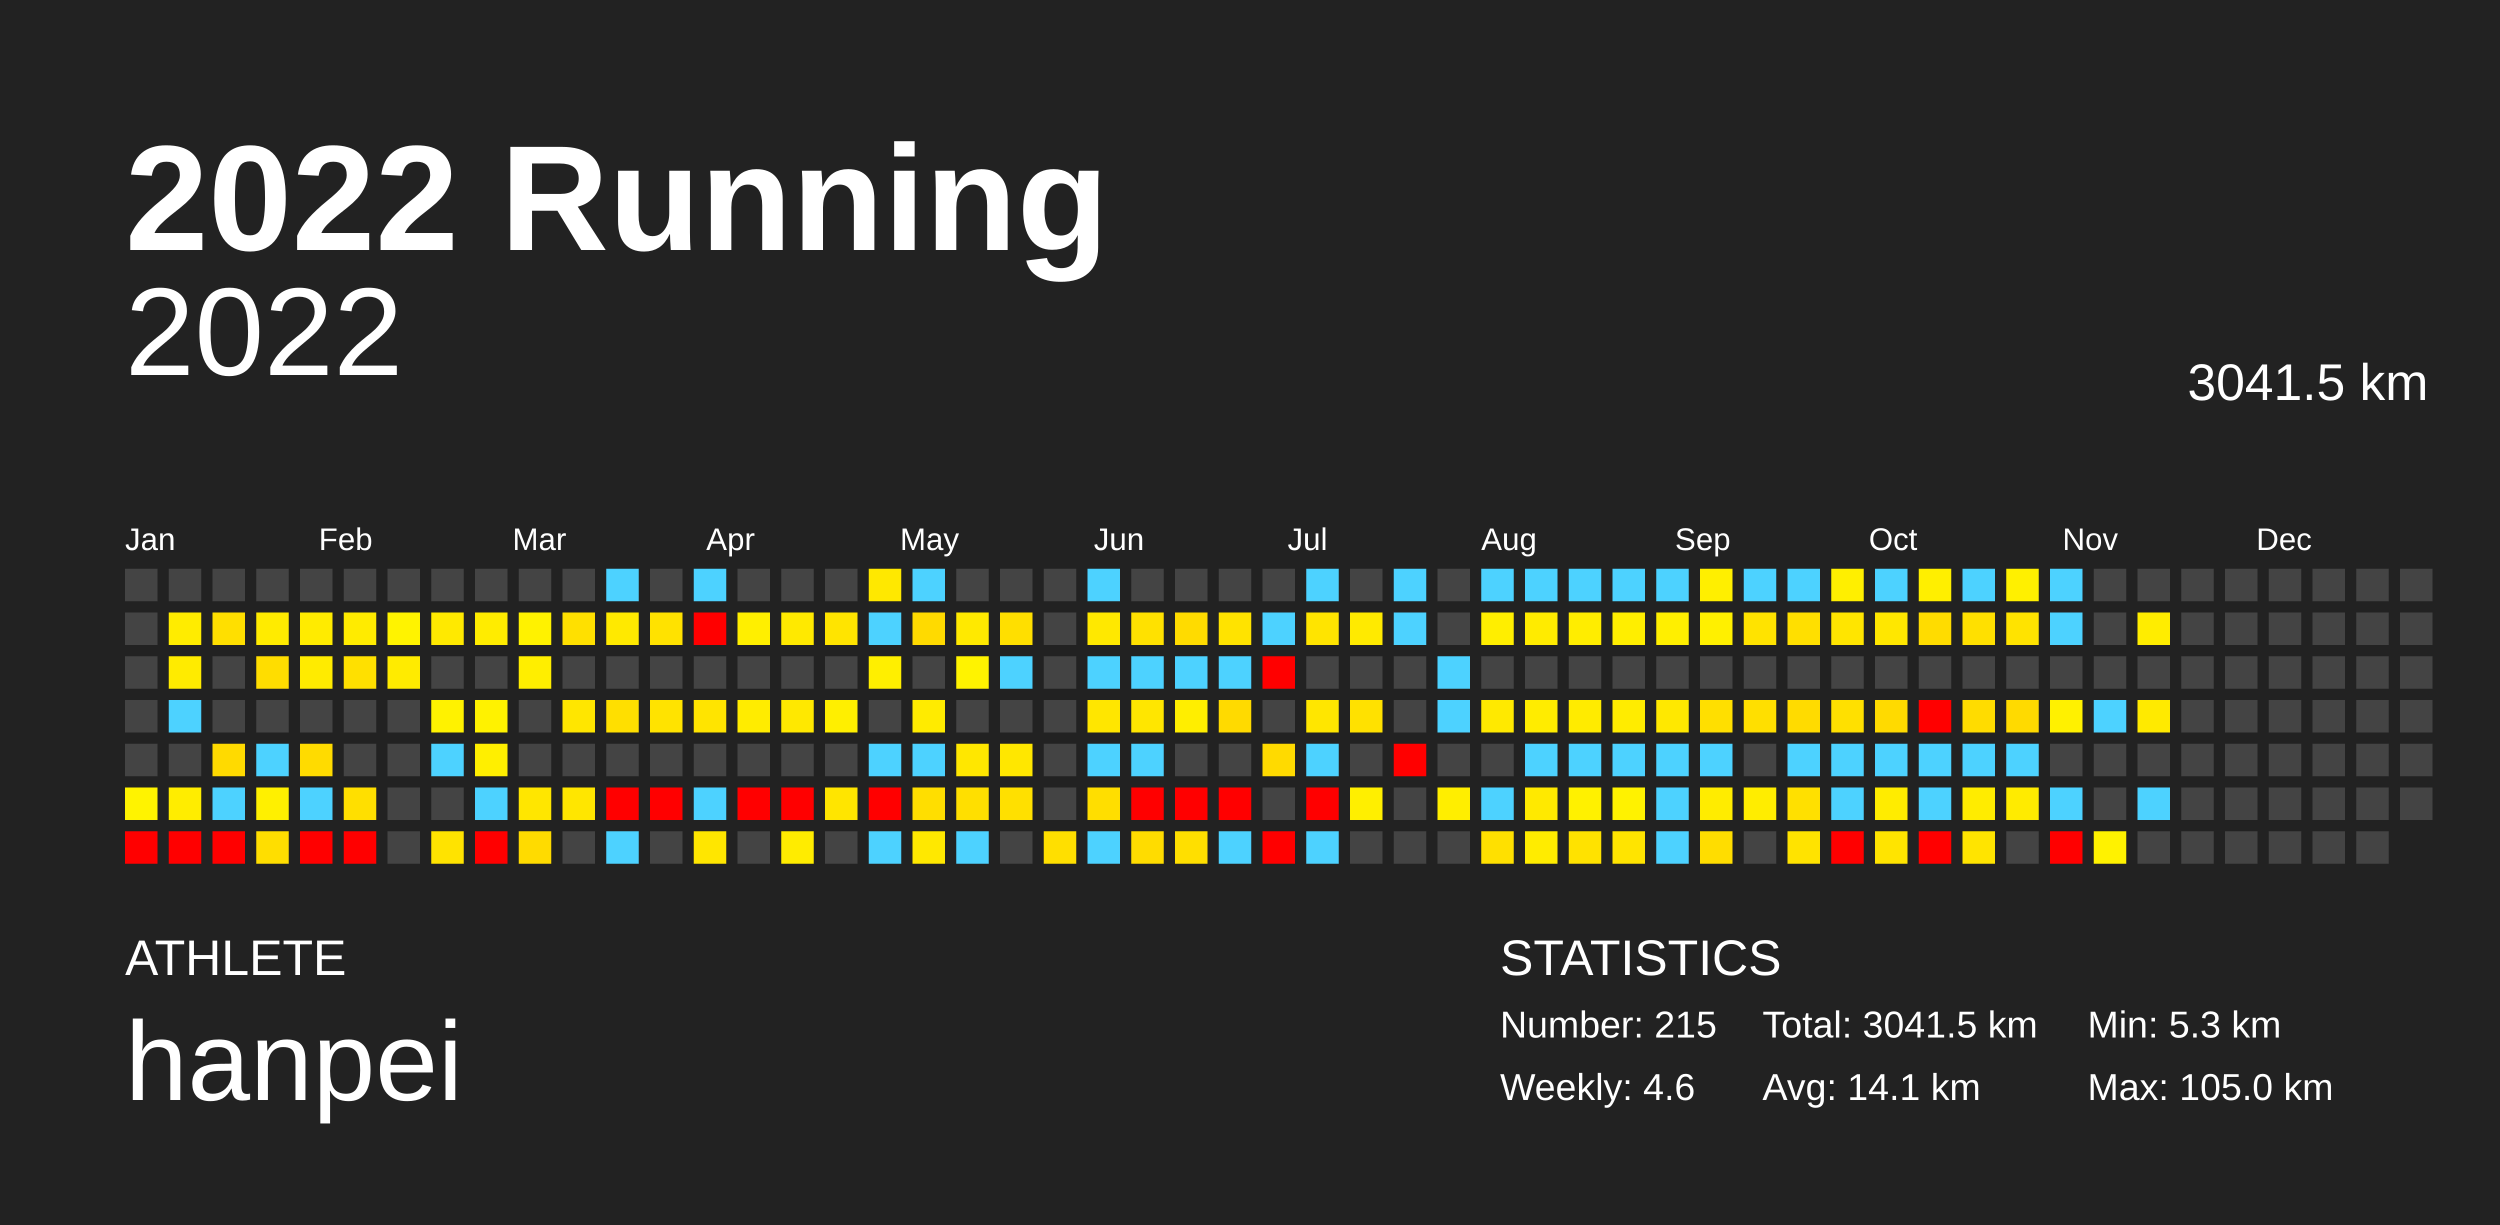
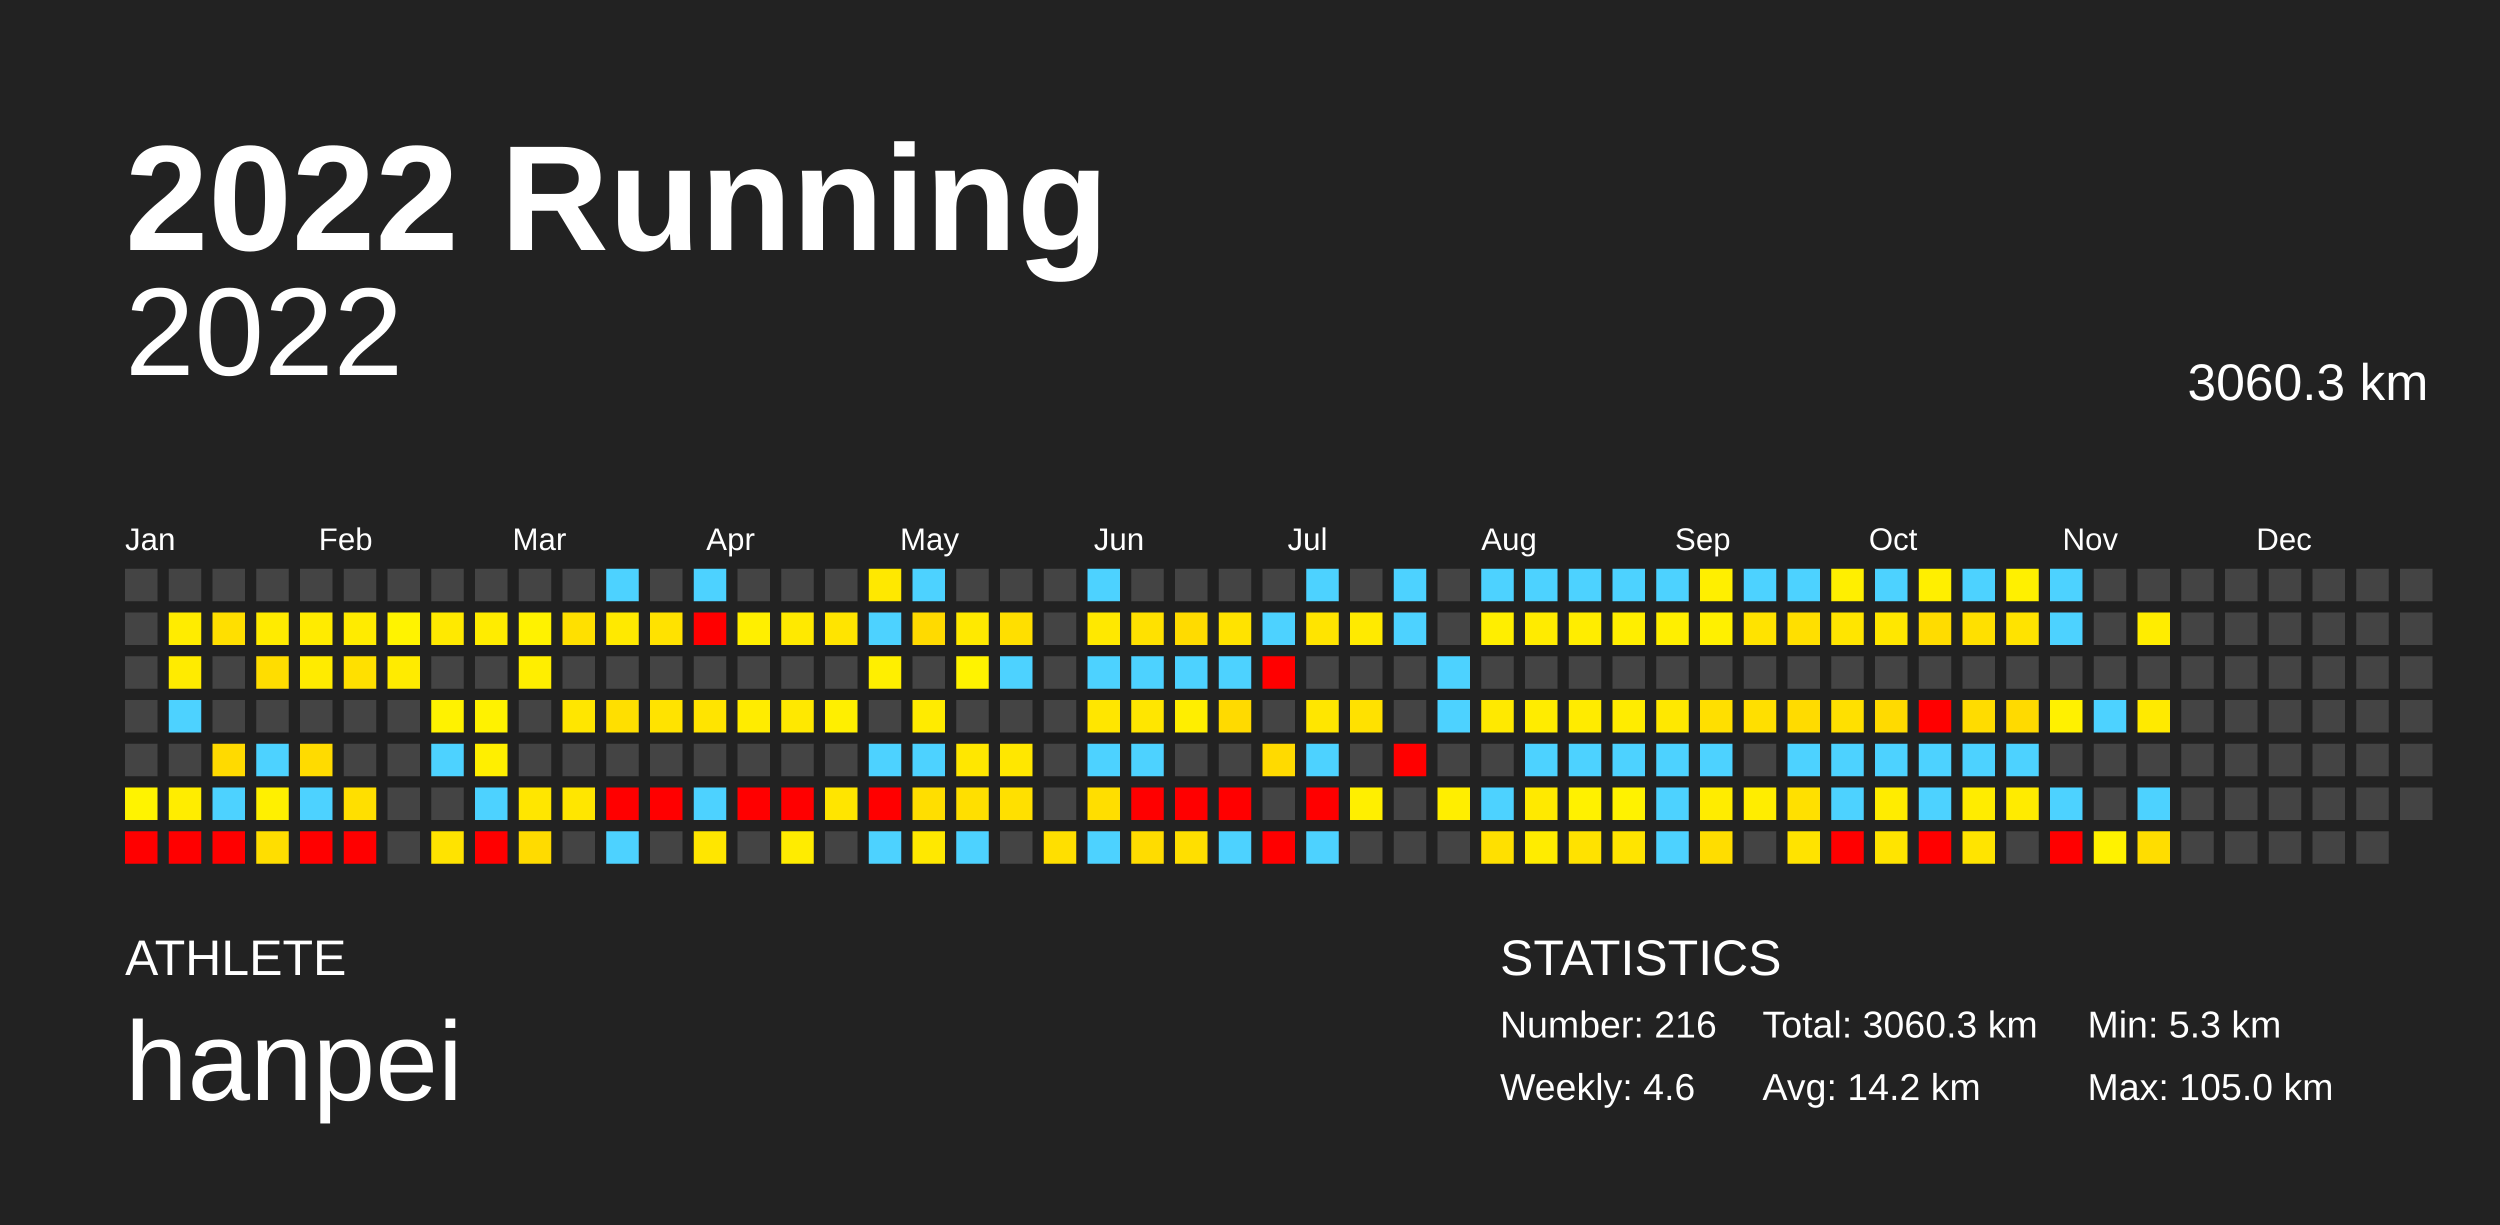
<svg xmlns="http://www.w3.org/2000/svg" baseProfile="full" height="98mm" version="1.1" viewBox="0,0,200,98" width="200mm">
  <defs />
  <rect fill="#222222" height="98" width="200" x="0" y="0" />
  <text fill="#FFFFFF" style="font-size:12px; font-family:Arial; font-weight:bold;" x="10" y="20">2022 Running</text>
  <text fill="#FFFFFF" style="font-size:4px; font-family:Arial" x="10" y="78">ATHLETE</text>
  <text fill="#FFFFFF" style="font-size:9px; font-family:Arial" x="10" y="88">hanpei</text>
  <text fill="#FFFFFF" style="font-size:4px; font-family:Arial" x="120" y="78">STATISTICS</text>
-   <text fill="#FFFFFF" style="font-size:3px; font-family:Arial" x="120" y="83">Number: 215</text>
+   <text fill="#FFFFFF" style="font-size:3px; font-family:Arial" x="120" y="83">Number: 216</text>
  <text fill="#FFFFFF" style="font-size:3px; font-family:Arial" x="120" y="88">Weekly: 4.6</text>
-   <text fill="#FFFFFF" style="font-size:3px; font-family:Arial" x="141" y="83">Total: 3041.5 km</text>
-   <text fill="#FFFFFF" style="font-size:3px; font-family:Arial" x="141" y="88">Avg: 14.1 km</text>
+   <text fill="#FFFFFF" style="font-size:3px; font-family:Arial" x="141" y="83">Total: 3060.3 km</text>
+   <text fill="#FFFFFF" style="font-size:3px; font-family:Arial" x="141" y="88">Avg: 14.2 km</text>
  <text fill="#FFFFFF" style="font-size:3px; font-family:Arial" x="167" y="83">Min: 5.3 km</text>
  <text fill="#FFFFFF" style="font-size:3px; font-family:Arial" x="167" y="88">Max: 105.0 km</text>
  <text alignment-baseline="hanging" fill="#FFFFFF" style="font-size:10.0px; font-family:Arial;" x="10" y="30">2022</text>
-   <text alignment-baseline="hanging" fill="#FFFFFF" style="font-size:4.125px; font-family:Arial;" x="175" y="32">3041.5 km</text>
+   <text alignment-baseline="hanging" fill="#FFFFFF" style="font-size:4.125px; font-family:Arial;" x="175" y="32">3060.3 km</text>
  <text fill="#FFFFFF" style="font-size:2.5px; font-family:Arial" x="10.0" y="44">Jan</text>
  <text fill="#FFFFFF" style="font-size:2.5px; font-family:Arial" x="25.5" y="44">Feb</text>
  <text fill="#FFFFFF" style="font-size:2.5px; font-family:Arial" x="41.0" y="44">Mar</text>
  <text fill="#FFFFFF" style="font-size:2.5px; font-family:Arial" x="56.5" y="44">Apr</text>
  <text fill="#FFFFFF" style="font-size:2.5px; font-family:Arial" x="72.0" y="44">May</text>
  <text fill="#FFFFFF" style="font-size:2.5px; font-family:Arial" x="87.5" y="44">Jun</text>
  <text fill="#FFFFFF" style="font-size:2.5px; font-family:Arial" x="103.0" y="44">Jul</text>
  <text fill="#FFFFFF" style="font-size:2.5px; font-family:Arial" x="118.5" y="44">Aug</text>
  <text fill="#FFFFFF" style="font-size:2.5px; font-family:Arial" x="134.0" y="44">Sep</text>
  <text fill="#FFFFFF" style="font-size:2.5px; font-family:Arial" x="149.5" y="44">Oct</text>
  <text fill="#FFFFFF" style="font-size:2.5px; font-family:Arial" x="165.0" y="44">Nov</text>
  <text fill="#FFFFFF" style="font-size:2.5px; font-family:Arial" x="180.5" y="44">Dec</text>
  <rect fill="#444444" height="2.6" width="2.6" x="10.0" y="45.5" />
  <rect fill="#444444" height="2.6" width="2.6" x="10.0" y="49.0" />
  <rect fill="#444444" height="2.6" width="2.6" x="10.0" y="52.5" />
  <rect fill="#444444" height="2.6" width="2.6" x="10.0" y="56.0" />
  <rect fill="#444444" height="2.6" width="2.6" x="10.0" y="59.5" />
  <rect fill="#fff300" height="2.6" width="2.6" x="10.0" y="63.0" />
  <rect fill="red" height="2.6" width="2.6" x="10.0" y="66.5" />
  <rect fill="#444444" height="2.6" width="2.6" x="13.5" y="45.5" />
  <rect fill="#ffec00" height="2.6" width="2.6" x="13.5" y="49.0" />
  <rect fill="#ffeb00" height="2.6" width="2.6" x="13.5" y="52.5" />
  <rect fill="#4dd2ff" height="2.6" width="2.6" x="13.5" y="56.0" />
  <rect fill="#444444" height="2.6" width="2.6" x="13.5" y="59.5" />
  <rect fill="#ffed00" height="2.6" width="2.6" x="13.5" y="63.0" />
  <rect fill="red" height="2.6" width="2.6" x="13.5" y="66.5" />
  <rect fill="#444444" height="2.6" width="2.6" x="17.0" y="45.5" />
  <rect fill="#ffdf00" height="2.6" width="2.6" x="17.0" y="49.0" />
  <rect fill="#444444" height="2.6" width="2.6" x="17.0" y="52.5" />
  <rect fill="#444444" height="2.6" width="2.6" x="17.0" y="56.0" />
  <rect fill="#ffda00" height="2.6" width="2.6" x="17.0" y="59.5" />
  <rect fill="#4dd2ff" height="2.6" width="2.6" x="17.0" y="63.0" />
  <rect fill="red" height="2.6" width="2.6" x="17.0" y="66.5" />
  <rect fill="#444444" height="2.6" width="2.6" x="20.5" y="45.5" />
  <rect fill="#ffeb00" height="2.6" width="2.6" x="20.5" y="49.0" />
  <rect fill="#ffdd00" height="2.6" width="2.6" x="20.5" y="52.5" />
  <rect fill="#444444" height="2.6" width="2.6" x="20.5" y="56.0" />
  <rect fill="#4dd2ff" height="2.6" width="2.6" x="20.5" y="59.5" />
  <rect fill="#fff000" height="2.6" width="2.6" x="20.5" y="63.0" />
  <rect fill="#ffde00" height="2.6" width="2.6" x="20.5" y="66.5" />
  <rect fill="#444444" height="2.6" width="2.6" x="24.0" y="45.5" />
  <rect fill="#ffeb00" height="2.6" width="2.6" x="24.0" y="49.0" />
  <rect fill="#ffeb00" height="2.6" width="2.6" x="24.0" y="52.5" />
  <rect fill="#444444" height="2.6" width="2.6" x="24.0" y="56.0" />
  <rect fill="#ffdb00" height="2.6" width="2.6" x="24.0" y="59.5" />
  <rect fill="#4dd2ff" height="2.6" width="2.6" x="24.0" y="63.0" />
  <rect fill="red" height="2.6" width="2.6" x="24.0" y="66.5" />
  <rect fill="#444444" height="2.6" width="2.6" x="27.5" y="45.5" />
  <rect fill="#ffeb00" height="2.6" width="2.6" x="27.5" y="49.0" />
  <rect fill="#ffe000" height="2.6" width="2.6" x="27.5" y="52.5" />
  <rect fill="#444444" height="2.6" width="2.6" x="27.5" y="56.0" />
  <rect fill="#444444" height="2.6" width="2.6" x="27.5" y="59.5" />
  <rect fill="#ffdf00" height="2.6" width="2.6" x="27.5" y="63.0" />
  <rect fill="red" height="2.6" width="2.6" x="27.5" y="66.5" />
  <rect fill="#444444" height="2.6" width="2.6" x="31.0" y="45.5" />
  <rect fill="#fff300" height="2.6" width="2.6" x="31.0" y="49.0" />
  <rect fill="#ffeb00" height="2.6" width="2.6" x="31.0" y="52.5" />
  <rect fill="#444444" height="2.6" width="2.6" x="31.0" y="56.0" />
  <rect fill="#444444" height="2.6" width="2.6" x="31.0" y="59.5" />
  <rect fill="#444444" height="2.6" width="2.6" x="31.0" y="63.0" />
  <rect fill="#444444" height="2.6" width="2.6" x="31.0" y="66.5" />
  <rect fill="#444444" height="2.6" width="2.6" x="34.5" y="45.5" />
  <rect fill="#ffe900" height="2.6" width="2.6" x="34.5" y="49.0" />
  <rect fill="#444444" height="2.6" width="2.6" x="34.5" y="52.5" />
  <rect fill="#fff200" height="2.6" width="2.6" x="34.5" y="56.0" />
  <rect fill="#4dd2ff" height="2.6" width="2.6" x="34.5" y="59.5" />
  <rect fill="#444444" height="2.6" width="2.6" x="34.5" y="63.0" />
  <rect fill="#ffe300" height="2.6" width="2.6" x="34.5" y="66.5" />
  <rect fill="#444444" height="2.6" width="2.6" x="38.0" y="45.5" />
  <rect fill="#ffec00" height="2.6" width="2.6" x="38.0" y="49.0" />
  <rect fill="#444444" height="2.6" width="2.6" x="38.0" y="52.5" />
  <rect fill="#fff200" height="2.6" width="2.6" x="38.0" y="56.0" />
  <rect fill="#ffef00" height="2.6" width="2.6" x="38.0" y="59.5" />
  <rect fill="#4dd2ff" height="2.6" width="2.6" x="38.0" y="63.0" />
  <rect fill="red" height="2.6" width="2.6" x="38.0" y="66.5" />
  <rect fill="#444444" height="2.6" width="2.6" x="41.5" y="45.5" />
  <rect fill="#fff200" height="2.6" width="2.6" x="41.5" y="49.0" />
  <rect fill="#ffee00" height="2.6" width="2.6" x="41.5" y="52.5" />
  <rect fill="#444444" height="2.6" width="2.6" x="41.5" y="56.0" />
  <rect fill="#444444" height="2.6" width="2.6" x="41.5" y="59.5" />
  <rect fill="#ffe600" height="2.6" width="2.6" x="41.5" y="63.0" />
  <rect fill="#ffdb00" height="2.6" width="2.6" x="41.5" y="66.5" />
  <rect fill="#444444" height="2.6" width="2.6" x="45.0" y="45.5" />
  <rect fill="#ffe000" height="2.6" width="2.6" x="45.0" y="49.0" />
  <rect fill="#444444" height="2.6" width="2.6" x="45.0" y="52.5" />
  <rect fill="#ffe600" height="2.6" width="2.6" x="45.0" y="56.0" />
  <rect fill="#444444" height="2.6" width="2.6" x="45.0" y="59.5" />
  <rect fill="#ffe600" height="2.6" width="2.6" x="45.0" y="63.0" />
  <rect fill="#444444" height="2.6" width="2.6" x="45.0" y="66.5" />
  <rect fill="#4dd2ff" height="2.6" width="2.6" x="48.5" y="45.5" />
  <rect fill="#ffe900" height="2.6" width="2.6" x="48.5" y="49.0" />
  <rect fill="#444444" height="2.6" width="2.6" x="48.5" y="52.5" />
  <rect fill="#ffdf00" height="2.6" width="2.6" x="48.5" y="56.0" />
  <rect fill="#444444" height="2.6" width="2.6" x="48.5" y="59.5" />
  <rect fill="red" height="2.6" width="2.6" x="48.5" y="63.0" />
  <rect fill="#4dd2ff" height="2.6" width="2.6" x="48.5" y="66.5" />
  <rect fill="#444444" height="2.6" width="2.6" x="52.0" y="45.5" />
  <rect fill="#ffe200" height="2.6" width="2.6" x="52.0" y="49.0" />
  <rect fill="#444444" height="2.6" width="2.6" x="52.0" y="52.5" />
  <rect fill="#ffe300" height="2.6" width="2.6" x="52.0" y="56.0" />
  <rect fill="#444444" height="2.6" width="2.6" x="52.0" y="59.5" />
  <rect fill="red" height="2.6" width="2.6" x="52.0" y="63.0" />
  <rect fill="#444444" height="2.6" width="2.6" x="52.0" y="66.5" />
  <rect fill="#4dd2ff" height="2.6" width="2.6" x="55.5" y="45.5" />
  <rect fill="red" height="2.6" width="2.6" x="55.5" y="49.0" />
  <rect fill="#444444" height="2.6" width="2.6" x="55.5" y="52.5" />
  <rect fill="#ffe400" height="2.6" width="2.6" x="55.5" y="56.0" />
  <rect fill="#444444" height="2.6" width="2.6" x="55.5" y="59.5" />
  <rect fill="#4dd2ff" height="2.6" width="2.6" x="55.5" y="63.0" />
  <rect fill="#ffe600" height="2.6" width="2.6" x="55.5" y="66.5" />
  <rect fill="#444444" height="2.6" width="2.6" x="59.0" y="45.5" />
  <rect fill="#ffef00" height="2.6" width="2.6" x="59.0" y="49.0" />
  <rect fill="#444444" height="2.6" width="2.6" x="59.0" y="52.5" />
  <rect fill="#ffec00" height="2.6" width="2.6" x="59.0" y="56.0" />
  <rect fill="#444444" height="2.6" width="2.6" x="59.0" y="59.5" />
  <rect fill="red" height="2.6" width="2.6" x="59.0" y="63.0" />
  <rect fill="#444444" height="2.6" width="2.6" x="59.0" y="66.5" />
  <rect fill="#444444" height="2.6" width="2.6" x="62.5" y="45.5" />
  <rect fill="#ffe900" height="2.6" width="2.6" x="62.5" y="49.0" />
  <rect fill="#444444" height="2.6" width="2.6" x="62.5" y="52.5" />
  <rect fill="#ffe800" height="2.6" width="2.6" x="62.5" y="56.0" />
  <rect fill="#444444" height="2.6" width="2.6" x="62.5" y="59.5" />
  <rect fill="red" height="2.6" width="2.6" x="62.5" y="63.0" />
  <rect fill="#ffec00" height="2.6" width="2.6" x="62.5" y="66.5" />
  <rect fill="#444444" height="2.6" width="2.6" x="66.0" y="45.5" />
  <rect fill="#ffe400" height="2.6" width="2.6" x="66.0" y="49.0" />
  <rect fill="#444444" height="2.6" width="2.6" x="66.0" y="52.5" />
  <rect fill="#ffef00" height="2.6" width="2.6" x="66.0" y="56.0" />
  <rect fill="#444444" height="2.6" width="2.6" x="66.0" y="59.5" />
  <rect fill="#ffe500" height="2.6" width="2.6" x="66.0" y="63.0" />
  <rect fill="#444444" height="2.6" width="2.6" x="66.0" y="66.5" />
  <rect fill="#ffe800" height="2.6" width="2.6" x="69.5" y="45.5" />
  <rect fill="#4dd2ff" height="2.6" width="2.6" x="69.5" y="49.0" />
  <rect fill="#ffef00" height="2.6" width="2.6" x="69.5" y="52.5" />
  <rect fill="#444444" height="2.6" width="2.6" x="69.5" y="56.0" />
  <rect fill="#4dd2ff" height="2.6" width="2.6" x="69.5" y="59.5" />
  <rect fill="red" height="2.6" width="2.6" x="69.5" y="63.0" />
  <rect fill="#4dd2ff" height="2.6" width="2.6" x="69.5" y="66.5" />
  <rect fill="#4dd2ff" height="2.6" width="2.6" x="73.0" y="45.5" />
  <rect fill="#ffda00" height="2.6" width="2.6" x="73.0" y="49.0" />
  <rect fill="#444444" height="2.6" width="2.6" x="73.0" y="52.5" />
  <rect fill="#ffeb00" height="2.6" width="2.6" x="73.0" y="56.0" />
  <rect fill="#4dd2ff" height="2.6" width="2.6" x="73.0" y="59.5" />
  <rect fill="#ffde00" height="2.6" width="2.6" x="73.0" y="63.0" />
  <rect fill="#ffe800" height="2.6" width="2.6" x="73.0" y="66.5" />
  <rect fill="#444444" height="2.6" width="2.6" x="76.5" y="45.5" />
  <rect fill="#ffe900" height="2.6" width="2.6" x="76.5" y="49.0" />
  <rect fill="#fff300" height="2.6" width="2.6" x="76.5" y="52.5" />
  <rect fill="#444444" height="2.6" width="2.6" x="76.5" y="56.0" />
  <rect fill="#ffe700" height="2.6" width="2.6" x="76.5" y="59.5" />
  <rect fill="#ffdf00" height="2.6" width="2.6" x="76.5" y="63.0" />
  <rect fill="#4dd2ff" height="2.6" width="2.6" x="76.5" y="66.5" />
  <rect fill="#444444" height="2.6" width="2.6" x="80.0" y="45.5" />
  <rect fill="#ffdf00" height="2.6" width="2.6" x="80.0" y="49.0" />
  <rect fill="#4dd2ff" height="2.6" width="2.6" x="80.0" y="52.5" />
  <rect fill="#444444" height="2.6" width="2.6" x="80.0" y="56.0" />
  <rect fill="#ffe700" height="2.6" width="2.6" x="80.0" y="59.5" />
  <rect fill="#ffe000" height="2.6" width="2.6" x="80.0" y="63.0" />
  <rect fill="#444444" height="2.6" width="2.6" x="80.0" y="66.5" />
  <rect fill="#444444" height="2.6" width="2.6" x="83.5" y="45.5" />
  <rect fill="#444444" height="2.6" width="2.6" x="83.5" y="49.0" />
  <rect fill="#444444" height="2.6" width="2.6" x="83.5" y="52.5" />
  <rect fill="#444444" height="2.6" width="2.6" x="83.5" y="56.0" />
  <rect fill="#444444" height="2.6" width="2.6" x="83.5" y="59.5" />
  <rect fill="#444444" height="2.6" width="2.6" x="83.5" y="63.0" />
  <rect fill="#ffdf00" height="2.6" width="2.6" x="83.5" y="66.5" />
  <rect fill="#4dd2ff" height="2.6" width="2.6" x="87.0" y="45.5" />
  <rect fill="#ffe800" height="2.6" width="2.6" x="87.0" y="49.0" />
  <rect fill="#4dd2ff" height="2.6" width="2.6" x="87.0" y="52.5" />
  <rect fill="#ffe600" height="2.6" width="2.6" x="87.0" y="56.0" />
  <rect fill="#4dd2ff" height="2.6" width="2.6" x="87.0" y="59.5" />
  <rect fill="#ffde00" height="2.6" width="2.6" x="87.0" y="63.0" />
  <rect fill="#4dd2ff" height="2.6" width="2.6" x="87.0" y="66.5" />
  <rect fill="#444444" height="2.6" width="2.6" x="90.5" y="45.5" />
  <rect fill="#ffe100" height="2.6" width="2.6" x="90.5" y="49.0" />
  <rect fill="#4dd2ff" height="2.6" width="2.6" x="90.5" y="52.5" />
  <rect fill="#ffe600" height="2.6" width="2.6" x="90.5" y="56.0" />
  <rect fill="#4dd2ff" height="2.6" width="2.6" x="90.5" y="59.5" />
  <rect fill="red" height="2.6" width="2.6" x="90.5" y="63.0" />
  <rect fill="#ffdc00" height="2.6" width="2.6" x="90.5" y="66.5" />
  <rect fill="#444444" height="2.6" width="2.6" x="94.0" y="45.5" />
  <rect fill="#ffdb00" height="2.6" width="2.6" x="94.0" y="49.0" />
  <rect fill="#4dd2ff" height="2.6" width="2.6" x="94.0" y="52.5" />
  <rect fill="#ffee00" height="2.6" width="2.6" x="94.0" y="56.0" />
  <rect fill="#444444" height="2.6" width="2.6" x="94.0" y="59.5" />
  <rect fill="red" height="2.6" width="2.6" x="94.0" y="63.0" />
  <rect fill="#ffdf00" height="2.6" width="2.6" x="94.0" y="66.5" />
  <rect fill="#444444" height="2.6" width="2.6" x="97.5" y="45.5" />
  <rect fill="#ffe300" height="2.6" width="2.6" x="97.5" y="49.0" />
  <rect fill="#4dd2ff" height="2.6" width="2.6" x="97.5" y="52.5" />
  <rect fill="#ffda00" height="2.6" width="2.6" x="97.5" y="56.0" />
  <rect fill="#444444" height="2.6" width="2.6" x="97.5" y="59.5" />
  <rect fill="red" height="2.6" width="2.6" x="97.5" y="63.0" />
  <rect fill="#4dd2ff" height="2.6" width="2.6" x="97.5" y="66.5" />
  <rect fill="#444444" height="2.6" width="2.6" x="101.0" y="45.5" />
  <rect fill="#4dd2ff" height="2.6" width="2.6" x="101.0" y="49.0" />
  <rect fill="red" height="2.6" width="2.6" x="101.0" y="52.5" />
  <rect fill="#444444" height="2.6" width="2.6" x="101.0" y="56.0" />
  <rect fill="#ffda00" height="2.6" width="2.6" x="101.0" y="59.5" />
  <rect fill="#444444" height="2.6" width="2.6" x="101.0" y="63.0" />
  <rect fill="red" height="2.6" width="2.6" x="101.0" y="66.5" />
  <rect fill="#4dd2ff" height="2.6" width="2.6" x="104.5" y="45.5" />
  <rect fill="#ffe400" height="2.6" width="2.6" x="104.5" y="49.0" />
  <rect fill="#444444" height="2.6" width="2.6" x="104.5" y="52.5" />
  <rect fill="#ffe600" height="2.6" width="2.6" x="104.5" y="56.0" />
  <rect fill="#4dd2ff" height="2.6" width="2.6" x="104.5" y="59.5" />
  <rect fill="red" height="2.6" width="2.6" x="104.5" y="63.0" />
  <rect fill="#4dd2ff" height="2.6" width="2.6" x="104.5" y="66.5" />
  <rect fill="#444444" height="2.6" width="2.6" x="108.0" y="45.5" />
  <rect fill="#ffea00" height="2.6" width="2.6" x="108.0" y="49.0" />
  <rect fill="#444444" height="2.6" width="2.6" x="108.0" y="52.5" />
  <rect fill="#ffe100" height="2.6" width="2.6" x="108.0" y="56.0" />
  <rect fill="#444444" height="2.6" width="2.6" x="108.0" y="59.5" />
  <rect fill="#ffef00" height="2.6" width="2.6" x="108.0" y="63.0" />
  <rect fill="#444444" height="2.6" width="2.6" x="108.0" y="66.5" />
  <rect fill="#4dd2ff" height="2.6" width="2.6" x="111.5" y="45.5" />
  <rect fill="#4dd2ff" height="2.6" width="2.6" x="111.5" y="49.0" />
  <rect fill="#444444" height="2.6" width="2.6" x="111.5" y="52.5" />
  <rect fill="#444444" height="2.6" width="2.6" x="111.5" y="56.0" />
  <rect fill="red" height="2.6" width="2.6" x="111.5" y="59.5" />
  <rect fill="#444444" height="2.6" width="2.6" x="111.5" y="63.0" />
  <rect fill="#444444" height="2.6" width="2.6" x="111.5" y="66.5" />
  <rect fill="#444444" height="2.6" width="2.6" x="115.0" y="45.5" />
  <rect fill="#444444" height="2.6" width="2.6" x="115.0" y="49.0" />
  <rect fill="#4dd2ff" height="2.6" width="2.6" x="115.0" y="52.5" />
  <rect fill="#4dd2ff" height="2.6" width="2.6" x="115.0" y="56.0" />
  <rect fill="#444444" height="2.6" width="2.6" x="115.0" y="59.5" />
  <rect fill="#ffee00" height="2.6" width="2.6" x="115.0" y="63.0" />
  <rect fill="#444444" height="2.6" width="2.6" x="115.0" y="66.5" />
  <rect fill="#4dd2ff" height="2.6" width="2.6" x="118.5" y="45.5" />
  <rect fill="#ffee00" height="2.6" width="2.6" x="118.5" y="49.0" />
  <rect fill="#444444" height="2.6" width="2.6" x="118.5" y="52.5" />
  <rect fill="#ffe900" height="2.6" width="2.6" x="118.5" y="56.0" />
  <rect fill="#444444" height="2.6" width="2.6" x="118.5" y="59.5" />
  <rect fill="#4dd2ff" height="2.6" width="2.6" x="118.5" y="63.0" />
  <rect fill="#ffe000" height="2.6" width="2.6" x="118.5" y="66.5" />
  <rect fill="#4dd2ff" height="2.6" width="2.6" x="122.0" y="45.5" />
  <rect fill="#ffeb00" height="2.6" width="2.6" x="122.0" y="49.0" />
  <rect fill="#444444" height="2.6" width="2.6" x="122.0" y="52.5" />
  <rect fill="#ffec00" height="2.6" width="2.6" x="122.0" y="56.0" />
  <rect fill="#4dd2ff" height="2.6" width="2.6" x="122.0" y="59.5" />
  <rect fill="#ffe900" height="2.6" width="2.6" x="122.0" y="63.0" />
  <rect fill="#ffec00" height="2.6" width="2.6" x="122.0" y="66.5" />
  <rect fill="#4dd2ff" height="2.6" width="2.6" x="125.5" y="45.5" />
  <rect fill="#ffed00" height="2.6" width="2.6" x="125.5" y="49.0" />
  <rect fill="#444444" height="2.6" width="2.6" x="125.5" y="52.5" />
  <rect fill="#ffeb00" height="2.6" width="2.6" x="125.5" y="56.0" />
  <rect fill="#4dd2ff" height="2.6" width="2.6" x="125.5" y="59.5" />
  <rect fill="#fff100" height="2.6" width="2.6" x="125.5" y="63.0" />
  <rect fill="#ffe200" height="2.6" width="2.6" x="125.5" y="66.5" />
  <rect fill="#4dd2ff" height="2.6" width="2.6" x="129.0" y="45.5" />
  <rect fill="#ffee00" height="2.6" width="2.6" x="129.0" y="49.0" />
  <rect fill="#444444" height="2.6" width="2.6" x="129.0" y="52.5" />
  <rect fill="#ffec00" height="2.6" width="2.6" x="129.0" y="56.0" />
  <rect fill="#4dd2ff" height="2.6" width="2.6" x="129.0" y="59.5" />
  <rect fill="#fff200" height="2.6" width="2.6" x="129.0" y="63.0" />
  <rect fill="#ffe400" height="2.6" width="2.6" x="129.0" y="66.5" />
  <rect fill="#4dd2ff" height="2.6" width="2.6" x="132.5" y="45.5" />
  <rect fill="#ffef00" height="2.6" width="2.6" x="132.5" y="49.0" />
  <rect fill="#444444" height="2.6" width="2.6" x="132.5" y="52.5" />
  <rect fill="#ffe800" height="2.6" width="2.6" x="132.5" y="56.0" />
  <rect fill="#4dd2ff" height="2.6" width="2.6" x="132.5" y="59.5" />
  <rect fill="#4dd2ff" height="2.6" width="2.6" x="132.5" y="63.0" />
  <rect fill="#4dd2ff" height="2.6" width="2.6" x="132.5" y="66.5" />
  <rect fill="#ffef00" height="2.6" width="2.6" x="136.0" y="45.5" />
  <rect fill="#fff000" height="2.6" width="2.6" x="136.0" y="49.0" />
  <rect fill="#444444" height="2.6" width="2.6" x="136.0" y="52.5" />
  <rect fill="#ffdf00" height="2.6" width="2.6" x="136.0" y="56.0" />
  <rect fill="#4dd2ff" height="2.6" width="2.6" x="136.0" y="59.5" />
  <rect fill="#ffec00" height="2.6" width="2.6" x="136.0" y="63.0" />
  <rect fill="#ffdd00" height="2.6" width="2.6" x="136.0" y="66.5" />
  <rect fill="#4dd2ff" height="2.6" width="2.6" x="139.5" y="45.5" />
  <rect fill="#ffe300" height="2.6" width="2.6" x="139.5" y="49.0" />
  <rect fill="#444444" height="2.6" width="2.6" x="139.5" y="52.5" />
  <rect fill="#ffdf00" height="2.6" width="2.6" x="139.5" y="56.0" />
  <rect fill="#444444" height="2.6" width="2.6" x="139.5" y="59.5" />
  <rect fill="#ffed00" height="2.6" width="2.6" x="139.5" y="63.0" />
  <rect fill="#444444" height="2.6" width="2.6" x="139.5" y="66.5" />
  <rect fill="#4dd2ff" height="2.6" width="2.6" x="143.0" y="45.5" />
  <rect fill="#ffdf00" height="2.6" width="2.6" x="143.0" y="49.0" />
  <rect fill="#444444" height="2.6" width="2.6" x="143.0" y="52.5" />
  <rect fill="#ffdb00" height="2.6" width="2.6" x="143.0" y="56.0" />
  <rect fill="#4dd2ff" height="2.6" width="2.6" x="143.0" y="59.5" />
  <rect fill="#ffe000" height="2.6" width="2.6" x="143.0" y="63.0" />
  <rect fill="#ffe300" height="2.6" width="2.6" x="143.0" y="66.5" />
  <rect fill="#ffef00" height="2.6" width="2.6" x="146.5" y="45.5" />
  <rect fill="#ffe500" height="2.6" width="2.6" x="146.5" y="49.0" />
  <rect fill="#444444" height="2.6" width="2.6" x="146.5" y="52.5" />
  <rect fill="#ffe000" height="2.6" width="2.6" x="146.5" y="56.0" />
  <rect fill="#4dd2ff" height="2.6" width="2.6" x="146.5" y="59.5" />
  <rect fill="#4dd2ff" height="2.6" width="2.6" x="146.5" y="63.0" />
  <rect fill="red" height="2.6" width="2.6" x="146.5" y="66.5" />
  <rect fill="#4dd2ff" height="2.6" width="2.6" x="150.0" y="45.5" />
  <rect fill="#ffe700" height="2.6" width="2.6" x="150.0" y="49.0" />
  <rect fill="#444444" height="2.6" width="2.6" x="150.0" y="52.5" />
  <rect fill="#ffda00" height="2.6" width="2.6" x="150.0" y="56.0" />
  <rect fill="#4dd2ff" height="2.6" width="2.6" x="150.0" y="59.5" />
  <rect fill="#ffec00" height="2.6" width="2.6" x="150.0" y="63.0" />
  <rect fill="#ffe400" height="2.6" width="2.6" x="150.0" y="66.5" />
  <rect fill="#ffef00" height="2.6" width="2.6" x="153.5" y="45.5" />
  <rect fill="#ffdc00" height="2.6" width="2.6" x="153.5" y="49.0" />
  <rect fill="#444444" height="2.6" width="2.6" x="153.5" y="52.5" />
  <rect fill="red" height="2.6" width="2.6" x="153.5" y="56.0" />
  <rect fill="#4dd2ff" height="2.6" width="2.6" x="153.5" y="59.5" />
  <rect fill="#4dd2ff" height="2.6" width="2.6" x="153.5" y="63.0" />
  <rect fill="red" height="2.6" width="2.6" x="153.5" y="66.5" />
  <rect fill="#4dd2ff" height="2.6" width="2.6" x="157.0" y="45.5" />
  <rect fill="#ffe000" height="2.6" width="2.6" x="157.0" y="49.0" />
  <rect fill="#444444" height="2.6" width="2.6" x="157.0" y="52.5" />
  <rect fill="#ffdc00" height="2.6" width="2.6" x="157.0" y="56.0" />
  <rect fill="#4dd2ff" height="2.6" width="2.6" x="157.0" y="59.5" />
  <rect fill="#ffec00" height="2.6" width="2.6" x="157.0" y="63.0" />
  <rect fill="#ffe400" height="2.6" width="2.6" x="157.0" y="66.5" />
  <rect fill="#fff000" height="2.6" width="2.6" x="160.5" y="45.5" />
  <rect fill="#ffe300" height="2.6" width="2.6" x="160.5" y="49.0" />
  <rect fill="#444444" height="2.6" width="2.6" x="160.5" y="52.5" />
  <rect fill="#ffda00" height="2.6" width="2.6" x="160.5" y="56.0" />
  <rect fill="#4dd2ff" height="2.6" width="2.6" x="160.5" y="59.5" />
  <rect fill="#ffeb00" height="2.6" width="2.6" x="160.5" y="63.0" />
  <rect fill="#444444" height="2.6" width="2.6" x="160.5" y="66.5" />
  <rect fill="#4dd2ff" height="2.6" width="2.6" x="164.0" y="45.5" />
  <rect fill="#4dd2ff" height="2.6" width="2.6" x="164.0" y="49.0" />
  <rect fill="#444444" height="2.6" width="2.6" x="164.0" y="52.5" />
  <rect fill="#fff100" height="2.6" width="2.6" x="164.0" y="56.0" />
  <rect fill="#444444" height="2.6" width="2.6" x="164.0" y="59.5" />
  <rect fill="#4dd2ff" height="2.6" width="2.6" x="164.0" y="63.0" />
  <rect fill="red" height="2.6" width="2.6" x="164.0" y="66.5" />
  <rect fill="#444444" height="2.6" width="2.6" x="167.5" y="45.5" />
  <rect fill="#444444" height="2.6" width="2.6" x="167.5" y="49.0" />
  <rect fill="#444444" height="2.6" width="2.6" x="167.5" y="52.5" />
  <rect fill="#4dd2ff" height="2.6" width="2.6" x="167.5" y="56.0" />
  <rect fill="#444444" height="2.6" width="2.6" x="167.5" y="59.5" />
  <rect fill="#444444" height="2.6" width="2.6" x="167.5" y="63.0" />
  <rect fill="#fff200" height="2.6" width="2.6" x="167.5" y="66.5" />
  <rect fill="#444444" height="2.6" width="2.6" x="171.0" y="45.5" />
  <rect fill="#ffed00" height="2.6" width="2.6" x="171.0" y="49.0" />
  <rect fill="#444444" height="2.6" width="2.6" x="171.0" y="52.5" />
  <rect fill="#ffea00" height="2.6" width="2.6" x="171.0" y="56.0" />
  <rect fill="#444444" height="2.6" width="2.6" x="171.0" y="59.5" />
  <rect fill="#4dd2ff" height="2.6" width="2.6" x="171.0" y="63.0" />
-   <rect fill="#444444" height="2.6" width="2.6" x="171.0" y="66.5" />
+   <rect fill="#ffdd00" height="2.6" width="2.6" x="171.0" y="66.5" />
  <rect fill="#444444" height="2.6" width="2.6" x="174.5" y="45.5" />
  <rect fill="#444444" height="2.6" width="2.6" x="174.5" y="49.0" />
  <rect fill="#444444" height="2.6" width="2.6" x="174.5" y="52.5" />
  <rect fill="#444444" height="2.6" width="2.6" x="174.5" y="56.0" />
  <rect fill="#444444" height="2.6" width="2.6" x="174.5" y="59.5" />
  <rect fill="#444444" height="2.6" width="2.6" x="174.5" y="63.0" />
  <rect fill="#444444" height="2.6" width="2.6" x="174.5" y="66.5" />
  <rect fill="#444444" height="2.6" width="2.6" x="178.0" y="45.5" />
  <rect fill="#444444" height="2.6" width="2.6" x="178.0" y="49.0" />
  <rect fill="#444444" height="2.6" width="2.6" x="178.0" y="52.5" />
  <rect fill="#444444" height="2.6" width="2.6" x="178.0" y="56.0" />
  <rect fill="#444444" height="2.6" width="2.6" x="178.0" y="59.5" />
  <rect fill="#444444" height="2.6" width="2.6" x="178.0" y="63.0" />
  <rect fill="#444444" height="2.6" width="2.6" x="178.0" y="66.5" />
  <rect fill="#444444" height="2.6" width="2.6" x="181.5" y="45.5" />
  <rect fill="#444444" height="2.6" width="2.6" x="181.5" y="49.0" />
  <rect fill="#444444" height="2.6" width="2.6" x="181.5" y="52.5" />
  <rect fill="#444444" height="2.6" width="2.6" x="181.5" y="56.0" />
  <rect fill="#444444" height="2.6" width="2.6" x="181.5" y="59.5" />
  <rect fill="#444444" height="2.6" width="2.6" x="181.5" y="63.0" />
  <rect fill="#444444" height="2.6" width="2.6" x="181.5" y="66.5" />
  <rect fill="#444444" height="2.6" width="2.6" x="185.0" y="45.5" />
  <rect fill="#444444" height="2.6" width="2.6" x="185.0" y="49.0" />
  <rect fill="#444444" height="2.6" width="2.6" x="185.0" y="52.5" />
  <rect fill="#444444" height="2.6" width="2.6" x="185.0" y="56.0" />
  <rect fill="#444444" height="2.6" width="2.6" x="185.0" y="59.5" />
  <rect fill="#444444" height="2.6" width="2.6" x="185.0" y="63.0" />
  <rect fill="#444444" height="2.6" width="2.6" x="185.0" y="66.5" />
  <rect fill="#444444" height="2.6" width="2.6" x="188.5" y="45.5" />
  <rect fill="#444444" height="2.6" width="2.6" x="188.5" y="49.0" />
  <rect fill="#444444" height="2.6" width="2.6" x="188.5" y="52.5" />
  <rect fill="#444444" height="2.6" width="2.6" x="188.5" y="56.0" />
  <rect fill="#444444" height="2.6" width="2.6" x="188.5" y="59.5" />
  <rect fill="#444444" height="2.6" width="2.6" x="188.5" y="63.0" />
  <rect fill="#444444" height="2.6" width="2.6" x="188.5" y="66.5" />
  <rect fill="#444444" height="2.6" width="2.6" x="192.0" y="45.5" />
  <rect fill="#444444" height="2.6" width="2.6" x="192.0" y="49.0" />
  <rect fill="#444444" height="2.6" width="2.6" x="192.0" y="52.5" />
  <rect fill="#444444" height="2.6" width="2.6" x="192.0" y="56.0" />
  <rect fill="#444444" height="2.6" width="2.6" x="192.0" y="59.5" />
  <rect fill="#444444" height="2.6" width="2.6" x="192.0" y="63.0" />
</svg>
